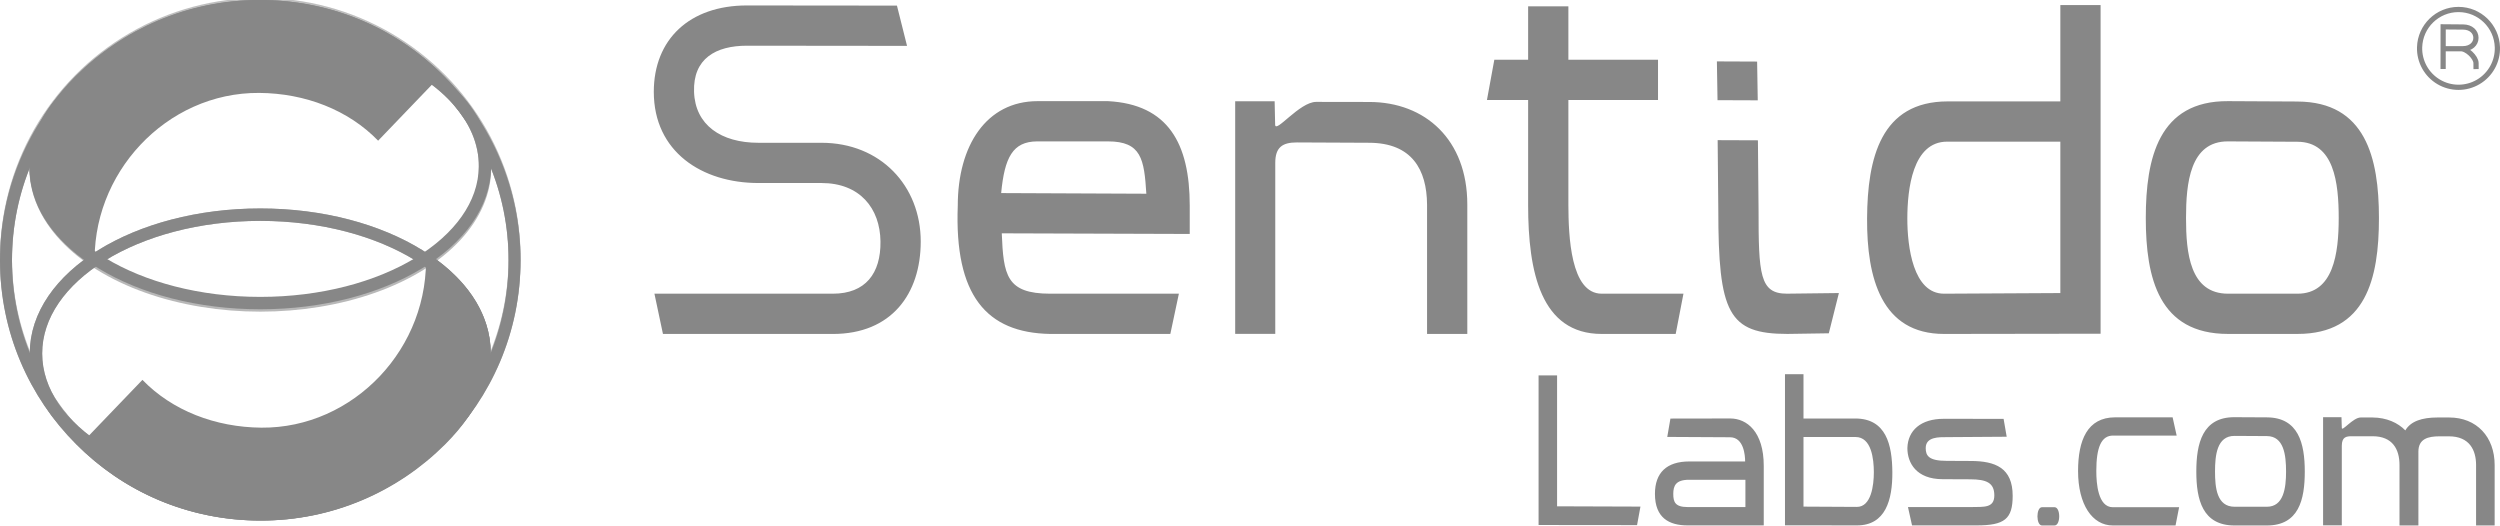
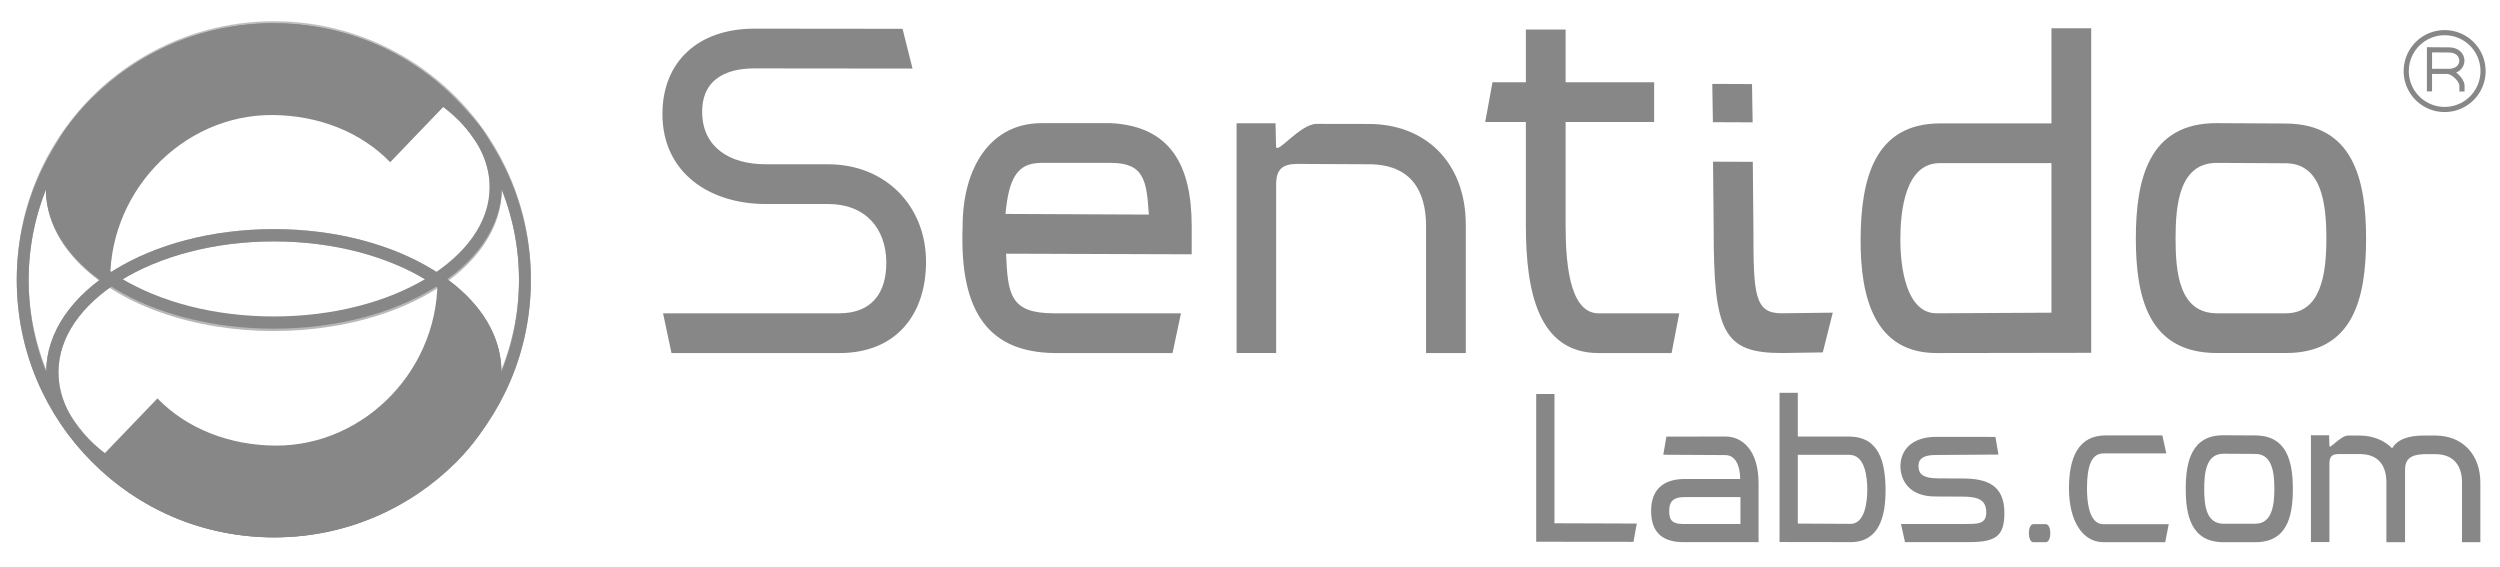
- <svg xmlns="http://www.w3.org/2000/svg" width="156.954" height="32.99" viewBox="0 0 147.144 30.928" version="1.1" id="svg24">
-   <defs id="defs28" />
-   <path d="M30.286 15.32a14.967 14.967 0 0 1-29.933 0 14.967 14.967 0 1 1 29.933 0z" fill="none" stroke="#bfbfbf" stroke-width=".706" id="path2" />
-   <path d="M30.286 15.32c0 8.266-6.7 14.966-14.966 14.966-8.266 0-14.967-6.7-14.967-14.966C.353 7.054 7.053.353 15.32.353c8.266 0 14.966 6.7 14.966 14.967z" fill="none" stroke="#b8b8b8" stroke-width=".706" id="path4" />
-   <path d="M28.546 9.825a13.227 8.084 0 1 1-26.453 0 13.227 8.084 0 1 1 26.453 0z" fill="none" stroke="#b8b8b8" stroke-width=".729" id="path6" />
-   <path d="M28.523 20.803a13.203 8.168 0 1 1-26.406 0 13.203 8.168 0 1 1 26.406 0z" fill="none" stroke="#b8b8b8" stroke-width=".732" id="path8" />
-   <path d="M30.286 15.32c0 8.266-6.7 14.966-14.966 14.966-8.266 0-14.967-6.7-14.967-14.966C.353 7.054 7.053.353 15.32.353c8.266 0 14.966 6.7 14.966 14.967z" fill="none" stroke="#878787" stroke-width=".706" id="path10" />
-   <path d="M28.546 9.825a13.227 8.084 0 0 1-26.453 0 13.227 8.084 0 1 1 26.453 0z" fill="none" stroke="#878787" stroke-width=".729" id="path12" />
-   <path d="M28.523 20.803a13.203 8.168 0 1 1-26.406 0 13.203 8.168 0 1 1 26.406 0z" fill="none" stroke="#878787" stroke-width=".732" id="path14" />
-   <path d="M5.58 15.73c-.268-5.497 4.201-10.3 9.676-10.261 2.703.019 5.245.999 7 2.812l3.75-3.906C23.14 1.507 19.312 0 15.256 0c-4.222 0-8.05 1.717-10.823 4.49-4.42 4.42-2.941 8.641 1.148 11.24zm19.482-.881c.283 5.64-4.276 10.369-9.679 10.322-2.702-.024-5.245-1-7-2.813l-3.75 3.906c2.868 2.868 6.695 4.375 10.75 4.375 4.223 0 8.05-1.716 10.823-4.489 4.328-4.328 2.97-8.687-1.144-11.301z" fill="#878787" id="path16" />
-   <path d="M112.264 26.372c0 .87.52 1.832 2.079 1.832l1.638.007c.92.007 1.4.193 1.4.945 0 .753-.615.674-1.332.688h-3.751l.24 1.08h3.798c1.646 0 2.125-.375 2.125-1.742 0-1.644-1.02-2.05-2.48-2.05l-1.406-.007c-1.066 0-1.232-.314-1.232-.753 0-.671.786-.643 1.248-.643l3.518-.024-.182-1.052-3.529-.003c-1.341 0-2.106.68-2.134 1.722zm-13.947-1.736l-.186 1.08 3.69.02c.825 0 .893 1.087.893 1.424H99.43c-1.327 0-2.024.655-2.024 1.908 0 1.424.846 1.856 1.922 1.856h4.482V27.42c0-2.013-.996-2.79-1.973-2.79l-3.52.006zm1.096 3.603h3.318v1.605h-3.403c-.735 0-.843-.3-.843-.776 0-.476.147-.83.928-.83zm6.736-6.214v2.607h3.045c1.818 0 2.174 1.542 2.185 3.16.01 1.62-.39 3.132-2.083 3.132l-4.236-.006v-8.893zm3.062 3.696h-3.062v4.097l3.147.017c.837 0 .995-1.27.994-2.042-.002-.772-.136-2.073-1.079-2.072zm-12.858 5.186l-5.796-.006v-8.807h1.089V29.8l4.907.017zm37.072-6.342l-1.904-.01c-1.897-.01-2.251 1.557-2.251 3.201 0 1.644.358 3.172 2.251 3.172h1.904c1.873 0 2.229-1.514 2.229-3.172 0-1.658-.37-3.18-2.229-3.191zm0 1.102c1 .005 1.127 1.115 1.127 2.09 0 .974-.146 2.069-1.127 2.069h-1.904c-1.046 0-1.15-1.123-1.15-2.07 0-.947.105-2.105 1.15-2.1zm-13.237 5.26h.738c.365 0 .365-1.074 0-1.074h-.738c-.358 0-.358 1.075 0 1.075zm16.543-6.372v6.365h1.102v-4.68c0-.53.273-.564.593-.564h1.22c1.177 0 1.583.769 1.583 1.695v3.557h1.112v-4.343c0-.76.57-.904 1.24-.904h.553c1.221 0 1.602.82 1.602 1.69v3.557h1.093V27.37c0-1.654-1.055-2.798-2.677-2.798h-.69c-.906 0-1.578.22-1.89.76-.44-.45-1.099-.753-1.927-.76h-.7c-.454 0-1.112.865-1.112.612l-.019-.63zm-12.234.008c-1.65 0-2.187 1.358-2.187 3.16 0 1.973.836 3.205 2.047 3.205h3.69l.21-1.074h-3.9c-.878 0-.973-1.412-.973-2.132 0-1.364.279-2.107 1.014-2.085h3.715l-.238-1.074z" fill="#878787" fill-rule="evenodd" id="path18" />
-   <path d="M146.99 2.782a2.29 2.29 0 1 1-4.578-.002 2.29 2.29 0 0 1 4.578.002zm-2.187.085c.371-.035.93.506.93.85l.002.35m-1.939-.007l.002-2.48 1.18.01c.457.003.75.284.75.639 0 .355-.305.638-.756.638h-1.161" fill="none" stroke="#878787" stroke-width=".307" id="path20" />
-   <path d="M89.942.372v3.145h-1.99l-.434 2.369h2.424v6.182c0 3.94.75 7.587 4.33 7.587h4.355l.457-2.369h-4.811c-1.842 0-1.954-3.417-1.962-5.218V5.886h5.276v-2.37h-5.276V.373h-2.369zM72.7 5.961v13.69h2.359V9.587c0-.919.42-1.204 1.272-1.204l4.238.02c2.54 0 3.406 1.59 3.424 3.628v7.624h2.369v-7.624c0-3.807-2.475-6.029-5.772-6.029l-3.126-.005c-.976 0-2.4 1.884-2.412 1.34l-.03-1.377H72.7zm-11.628-.008c-3.02 0-4.7 2.62-4.7 6.152-.203 5.282 1.687 7.486 5.44 7.55h7.071l.503-2.369h-7.574c-2.589 0-2.75-1.097-2.85-3.553l11.063.037v-1.669c0-3.661-1.275-5.96-4.812-6.148zm-.037 2.369h4.178c1.968 0 2.13 1.044 2.258 3.08l-8.545-.038c.2-2.094.678-3.031 2.11-3.042zM121.267.298v5.67h-6.623c-3.954 0-4.73 3.354-4.752 6.877-.023 3.523.846 6.81 4.53 6.81l9.214-.014V.298zm-6.66 8.04h6.66v8.911l-6.845.037c-1.821 0-2.165-2.762-2.161-4.441.004-1.679.295-4.51 2.346-4.508zM103.42 3.624l-2.368-.01.037 2.282 2.368.009-.037-2.281zm.047 4.634l-2.37-.009.038 4.076c0 6.099.59 7.329 4.071 7.329l2.433-.037.594-2.369-3.064.037c-1.596 0-1.665-1.134-1.665-4.96l-.037-4.067zm31.761-2.283l-4.092-.022c-4.08-.022-4.84 3.349-4.84 6.883s.769 6.818 4.84 6.818h4.092c4.026.001 4.791-3.254 4.791-6.818 0-3.565-.793-6.84-4.79-6.86zm0 2.369c2.148.012 2.423 2.397 2.423 4.492s-.313 4.45-2.423 4.45h-4.092c-2.25 0-2.472-2.415-2.472-4.45 0-2.036.225-4.526 2.472-4.514zM43.971.321c-3.38-.004-5.49 1.99-5.49 5.085 0 3.52 2.828 5.366 6.16 5.366h3.71c2.254 0 3.448 1.481 3.472 3.442.023 1.878-.884 3.072-2.803 3.072H38.518l.502 2.37h10c3.444 0 5.172-2.352 5.172-5.442 0-3.284-2.373-5.81-5.842-5.81h-3.71c-2.204 0-3.725-1.047-3.79-2.998-.066-1.962 1.283-2.718 3.12-2.716l9.416.01-.594-2.37-8.821-.009z" fill="#878787" fill-rule="evenodd" id="path22" />
+ <svg xmlns="http://www.w3.org/2000/svg" width="150" height="34" viewBox="-1 -1 149 33" version="1.1">
+   <path d="M30.286 15.32a14.967 14.967 0 0 1-29.933 0 14.967 14.967 0 1 1 29.933 0z" fill="none" stroke="#bfbfbf" stroke-width=".706" />
+   <path d="M30.286 15.32c0 8.266-6.7 14.966-14.966 14.966-8.266 0-14.967-6.7-14.967-14.966C.353 7.054 7.053.353 15.32.353c8.266 0 14.966 6.7 14.966 14.967z" fill="none" stroke="#b8b8b8" stroke-width=".706" />
+   <path d="M28.546 9.825a13.227 8.084 0 1 1-26.453 0 13.227 8.084 0 1 1 26.453 0z" fill="none" stroke="#b8b8b8" stroke-width=".729" />
+   <path d="M28.523 20.803a13.203 8.168 0 1 1-26.406 0 13.203 8.168 0 1 1 26.406 0z" fill="none" stroke="#b8b8b8" stroke-width=".732" />
+   <path d="M30.286 15.32c0 8.266-6.7 14.966-14.966 14.966-8.266 0-14.967-6.7-14.967-14.966C.353 7.054 7.053.353 15.32.353c8.266 0 14.966 6.7 14.966 14.967z" fill="none" stroke="#878787" stroke-width=".706" />
+   <path d="M28.546 9.825a13.227 8.084 0 0 1-26.453 0 13.227 8.084 0 1 1 26.453 0z" fill="none" stroke="#878787" stroke-width=".729" />
+   <path d="M28.523 20.803a13.203 8.168 0 1 1-26.406 0 13.203 8.168 0 1 1 26.406 0z" fill="none" stroke="#878787" stroke-width=".732" />
+   <path d="M5.58 15.73c-.268-5.497 4.201-10.3 9.676-10.261 2.703.019 5.245.999 7 2.812l3.75-3.906C23.14 1.507 19.312 0 15.256 0c-4.222 0-8.05 1.717-10.823 4.49-4.42 4.42-2.941 8.641 1.148 11.24zm19.482-.881c.283 5.64-4.276 10.369-9.679 10.322-2.702-.024-5.245-1-7-2.813l-3.75 3.906c2.868 2.868 6.695 4.375 10.75 4.375 4.223 0 8.05-1.716 10.823-4.489 4.328-4.328 2.97-8.687-1.144-11.301z" fill="#878787" />
+   <path d="M112.264 26.372c0 .87.52 1.832 2.079 1.832l1.638.007c.92.007 1.4.193 1.4.945 0 .753-.615.674-1.332.688h-3.751l.24 1.08h3.798c1.646 0 2.125-.375 2.125-1.742 0-1.644-1.02-2.05-2.48-2.05l-1.406-.007c-1.066 0-1.232-.314-1.232-.753 0-.671.786-.643 1.248-.643l3.518-.024-.182-1.052-3.529-.003c-1.341 0-2.106.68-2.134 1.722zm-13.947-1.736l-.186 1.08 3.69.02c.825 0 .893 1.087.893 1.424H99.43c-1.327 0-2.024.655-2.024 1.908 0 1.424.846 1.856 1.922 1.856h4.482V27.42c0-2.013-.996-2.79-1.973-2.79l-3.52.006zm1.096 3.603h3.318v1.605h-3.403c-.735 0-.843-.3-.843-.776 0-.476.147-.83.928-.83zm6.736-6.214v2.607h3.045c1.818 0 2.174 1.542 2.185 3.16.01 1.62-.39 3.132-2.083 3.132l-4.236-.006v-8.893zm3.062 3.696h-3.062v4.097l3.147.017c.837 0 .995-1.27.994-2.042-.002-.772-.136-2.073-1.079-2.072zm-12.858 5.186l-5.796-.006v-8.807h1.089V29.8l4.907.017zm37.072-6.342l-1.904-.01c-1.897-.01-2.251 1.557-2.251 3.201 0 1.644.358 3.172 2.251 3.172h1.904c1.873 0 2.229-1.514 2.229-3.172 0-1.658-.37-3.18-2.229-3.191zm0 1.102c1 .005 1.127 1.115 1.127 2.09 0 .974-.146 2.069-1.127 2.069h-1.904c-1.046 0-1.15-1.123-1.15-2.07 0-.947.105-2.105 1.15-2.1zm-13.237 5.26h.738c.365 0 .365-1.074 0-1.074h-.738c-.358 0-.358 1.075 0 1.075zm16.543-6.372v6.365h1.102v-4.68c0-.53.273-.564.593-.564h1.22c1.177 0 1.583.769 1.583 1.695v3.557h1.112v-4.343c0-.76.57-.904 1.24-.904h.553c1.221 0 1.602.82 1.602 1.69v3.557h1.093V27.37c0-1.654-1.055-2.798-2.677-2.798h-.69c-.906 0-1.578.22-1.89.76-.44-.45-1.099-.753-1.927-.76h-.7c-.454 0-1.112.865-1.112.612l-.019-.63zm-12.234.008c-1.65 0-2.187 1.358-2.187 3.16 0 1.973.836 3.205 2.047 3.205h3.69l.21-1.074h-3.9c-.878 0-.973-1.412-.973-2.132 0-1.364.279-2.107 1.014-2.085h3.715l-.238-1.074z" fill="#878787" fill-rule="evenodd" />
+   <path d="M146.99 2.782a2.29 2.29 0 1 1-4.578-.002 2.29 2.29 0 0 1 4.578.002zm-2.187.085c.371-.035.93.506.93.85l.002.35m-1.939-.007l.002-2.48 1.18.01c.457.003.75.284.75.639 0 .355-.305.638-.756.638h-1.161" fill="none" stroke="#878787" stroke-width=".307" />
+   <path d="M89.942.372v3.145h-1.99l-.434 2.369h2.424v6.182c0 3.94.75 7.587 4.33 7.587h4.355l.457-2.369h-4.811c-1.842 0-1.954-3.417-1.962-5.218V5.886h5.276v-2.37h-5.276V.373h-2.369zM72.7 5.961v13.69h2.359V9.587c0-.919.42-1.204 1.272-1.204l4.238.02c2.54 0 3.406 1.59 3.424 3.628v7.624h2.369v-7.624c0-3.807-2.475-6.029-5.772-6.029l-3.126-.005c-.976 0-2.4 1.884-2.412 1.34l-.03-1.377H72.7zm-11.628-.008c-3.02 0-4.7 2.62-4.7 6.152-.203 5.282 1.687 7.486 5.44 7.55h7.071l.503-2.369h-7.574c-2.589 0-2.75-1.097-2.85-3.553l11.063.037v-1.669c0-3.661-1.275-5.96-4.812-6.148zm-.037 2.369h4.178c1.968 0 2.13 1.044 2.258 3.08l-8.545-.038c.2-2.094.678-3.031 2.11-3.042zM121.267.298v5.67h-6.623c-3.954 0-4.73 3.354-4.752 6.877-.023 3.523.846 6.81 4.53 6.81l9.214-.014V.298zm-6.66 8.04h6.66v8.911l-6.845.037c-1.821 0-2.165-2.762-2.161-4.441.004-1.679.295-4.51 2.346-4.508zM103.42 3.624l-2.368-.01.037 2.282 2.368.009-.037-2.281zm.047 4.634l-2.37-.009.038 4.076c0 6.099.59 7.329 4.071 7.329l2.433-.037.594-2.369-3.064.037c-1.596 0-1.665-1.134-1.665-4.96l-.037-4.067zm31.761-2.283l-4.092-.022c-4.08-.022-4.84 3.349-4.84 6.883s.769 6.818 4.84 6.818h4.092c4.026.001 4.791-3.254 4.791-6.818 0-3.565-.793-6.84-4.79-6.86zm0 2.369c2.148.012 2.423 2.397 2.423 4.492s-.313 4.45-2.423 4.45h-4.092c-2.25 0-2.472-2.415-2.472-4.45 0-2.036.225-4.526 2.472-4.514zM43.971.321c-3.38-.004-5.49 1.99-5.49 5.085 0 3.52 2.828 5.366 6.16 5.366h3.71c2.254 0 3.448 1.481 3.472 3.442.023 1.878-.884 3.072-2.803 3.072H38.518l.502 2.37h10c3.444 0 5.172-2.352 5.172-5.442 0-3.284-2.373-5.81-5.842-5.81h-3.71c-2.204 0-3.725-1.047-3.79-2.998-.066-1.962 1.283-2.718 3.12-2.716l9.416.01-.594-2.37-8.821-.009z" fill="#878787" fill-rule="evenodd" />
</svg>
